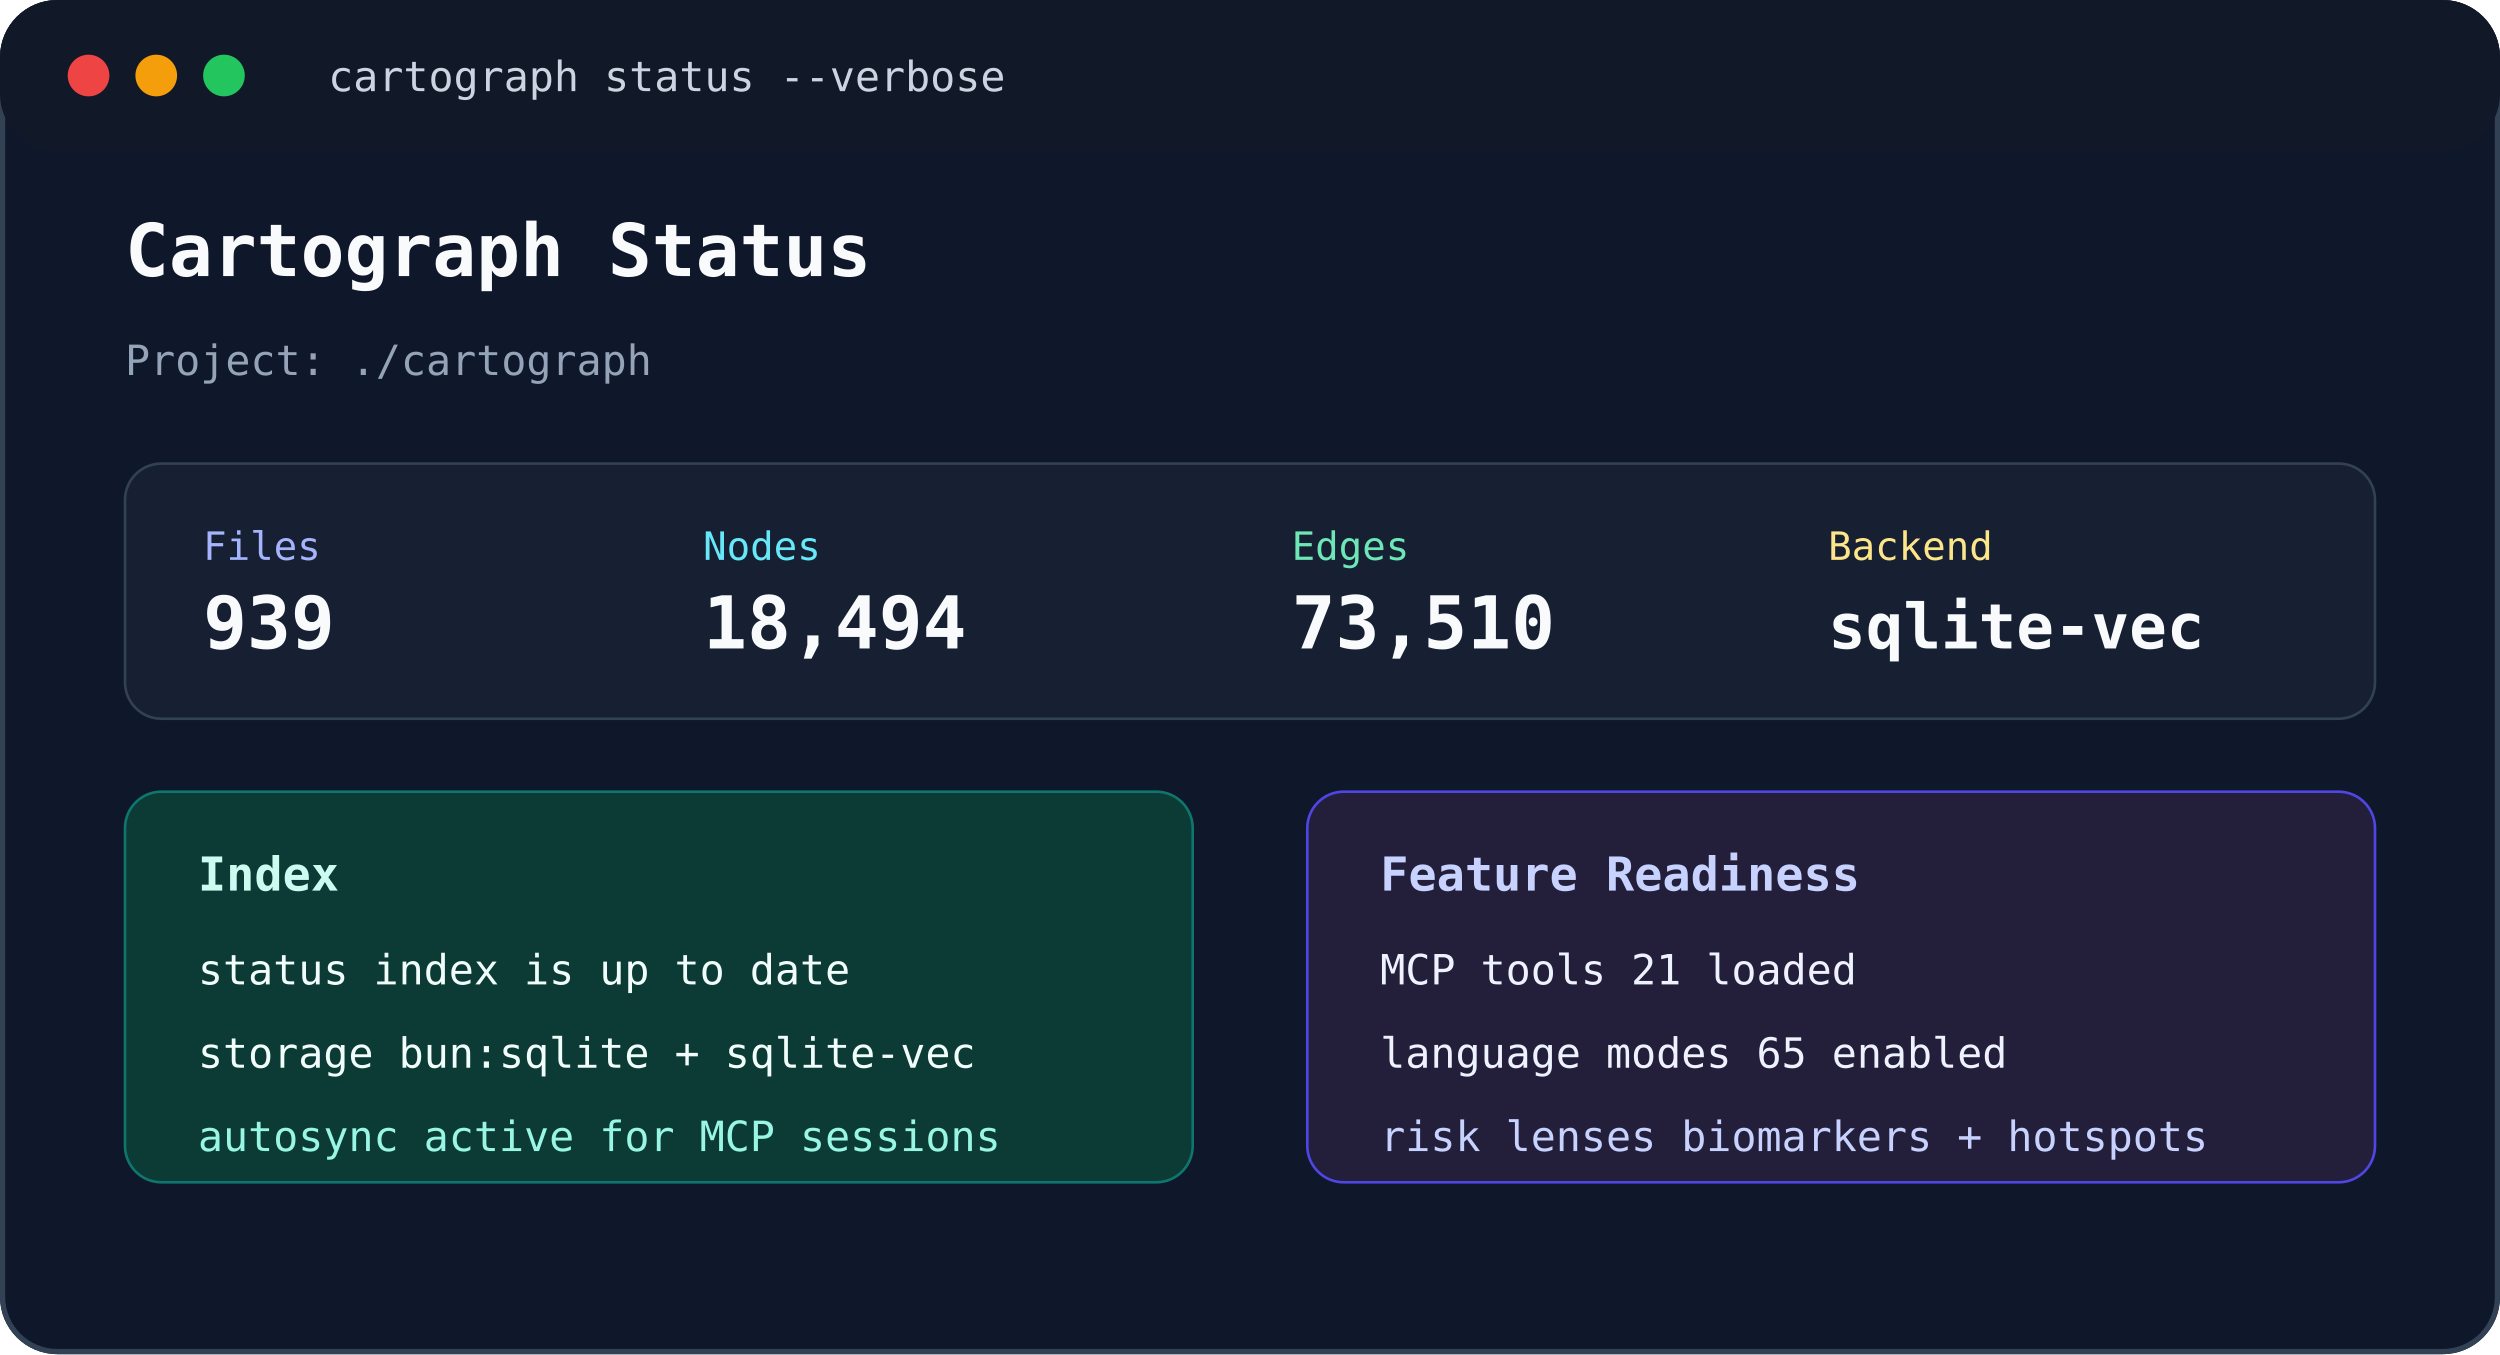
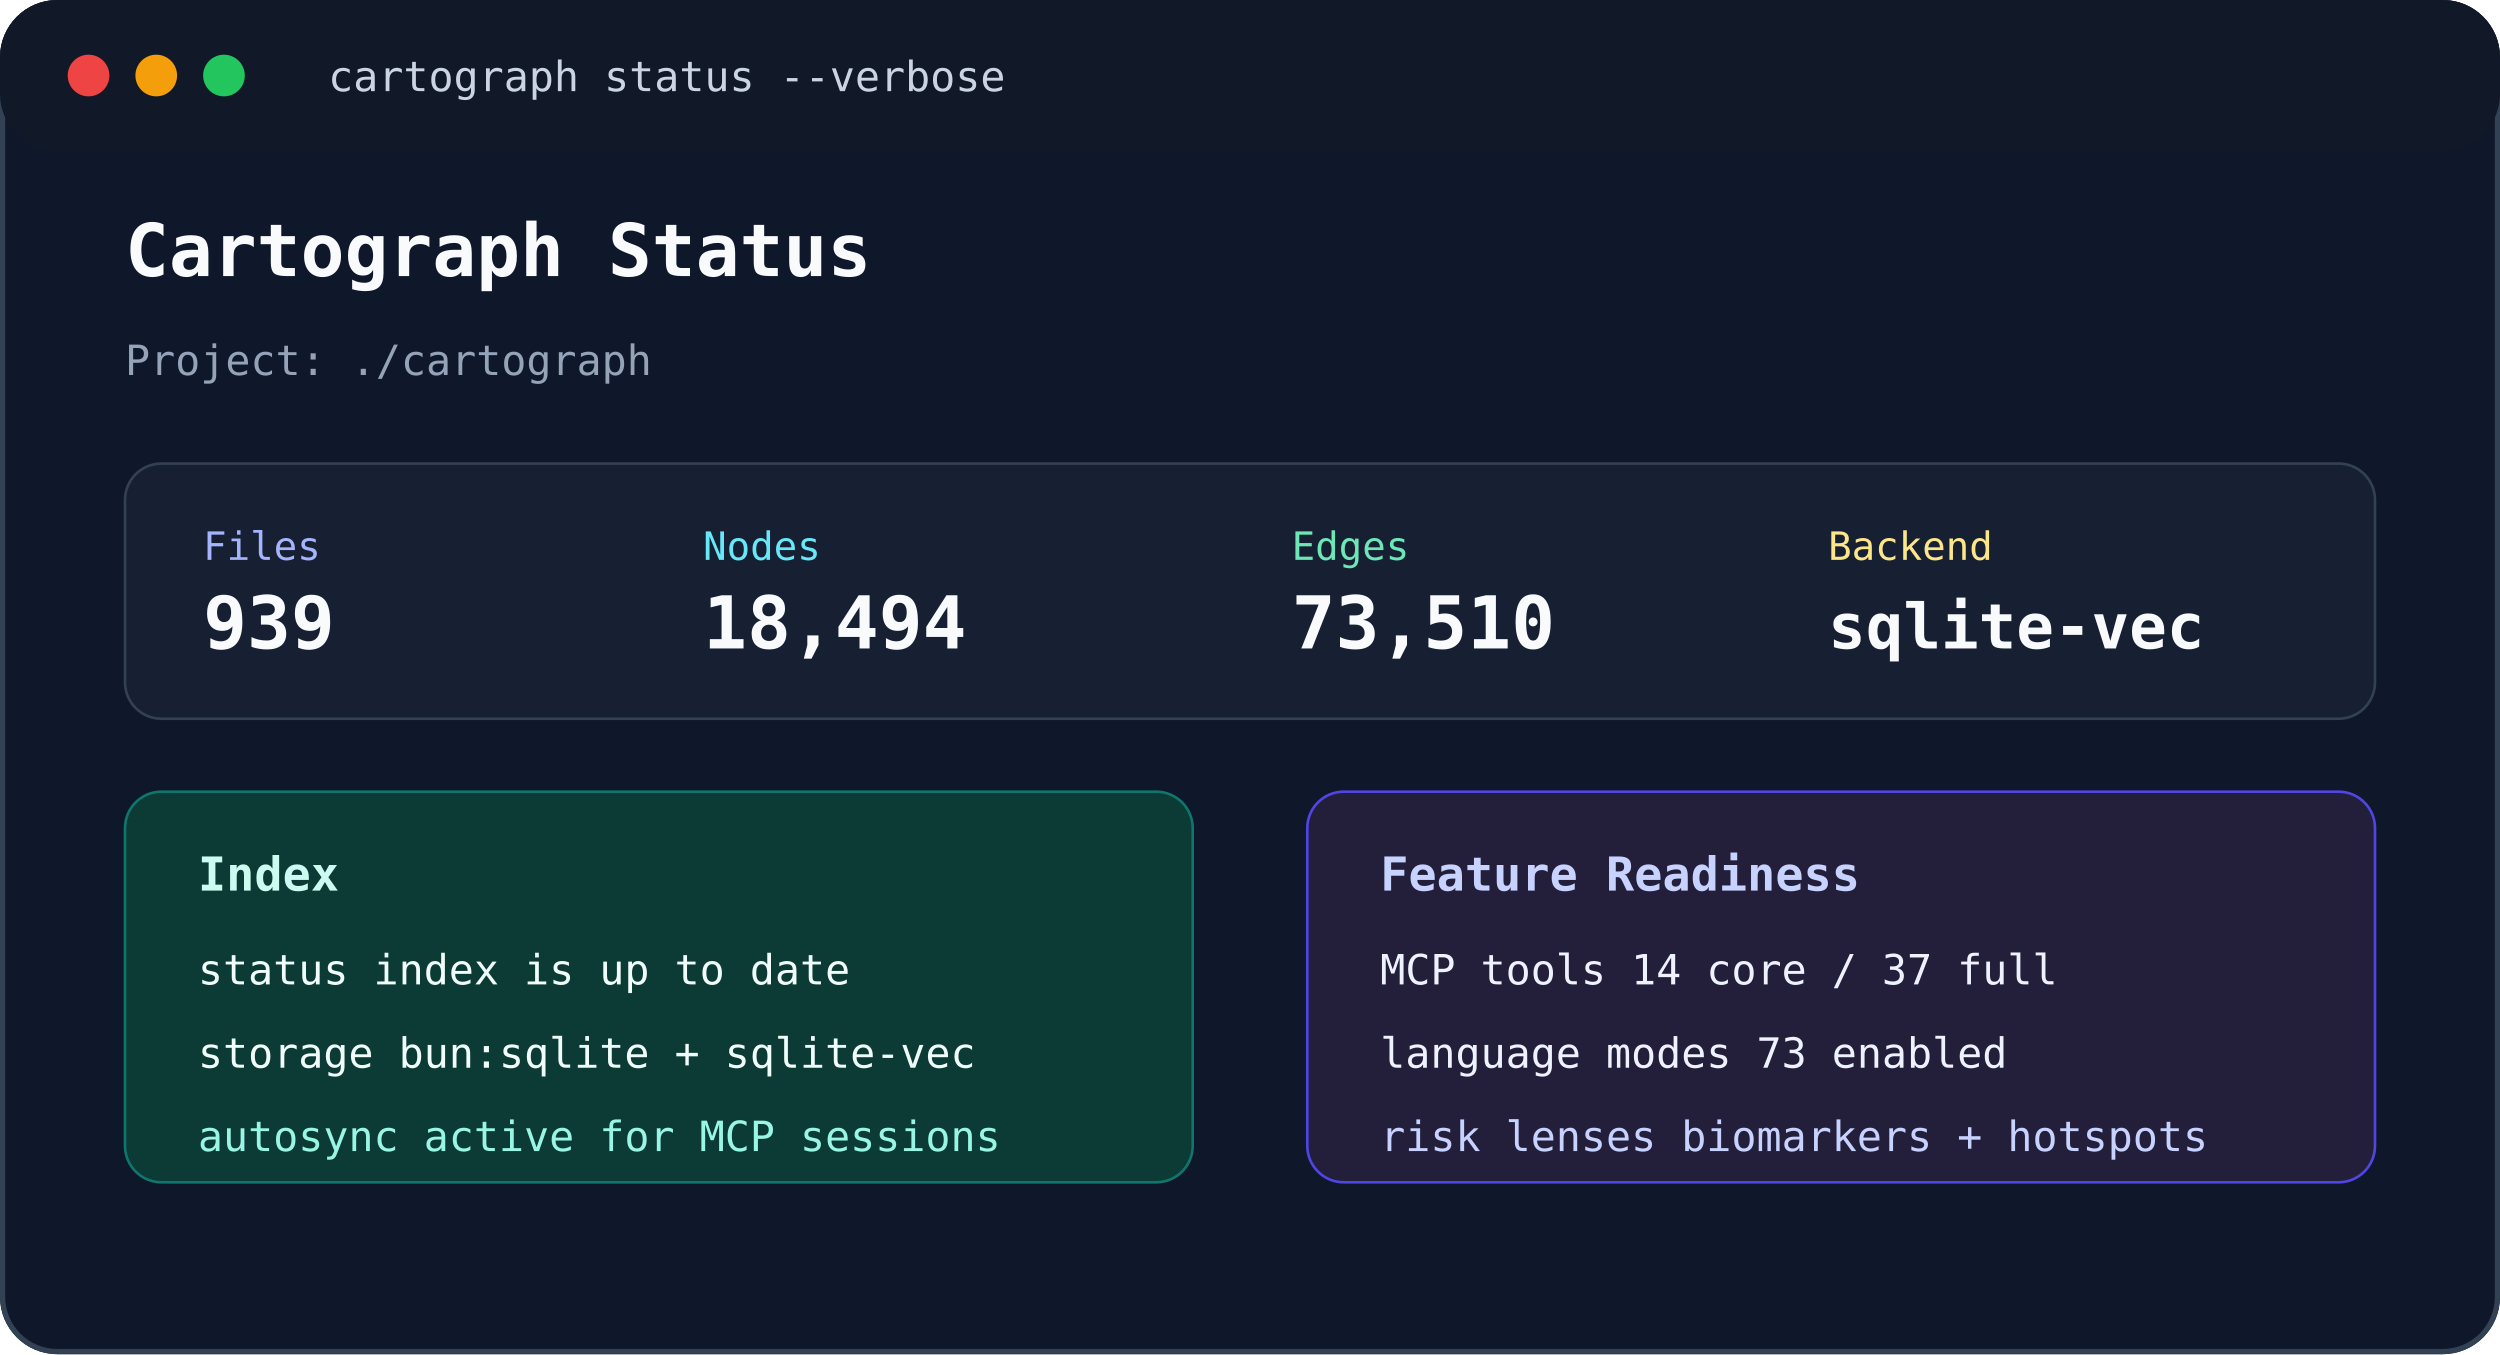
<svg xmlns="http://www.w3.org/2000/svg" width="960" height="520" viewBox="0 0 960 520" fill="none" role="img" aria-labelledby="title desc">
  <rect width="960" height="520" rx="22" fill="#0f172a" />
  <rect x="1" y="1" width="958" height="518" rx="21" stroke="#334155" stroke-width="2" />
  <rect x="0" y="0" width="960" height="58" rx="22" fill="#111827" />
  <circle cx="34" cy="29" r="8" fill="#ef4444" />
  <circle cx="60" cy="29" r="8" fill="#f59e0b" />
  <circle cx="86" cy="29" r="8" fill="#22c55e" />
  <text x="126" y="35" fill="#cbd5e1" font-family="Menlo, Consolas, monospace" font-size="16">cartograph status --verbose</text>
  <text x="48" y="106" fill="#f8fafc" font-family="Menlo, Consolas, monospace" font-size="28" font-weight="700">Cartograph Status</text>
  <text x="48" y="144" fill="#94a3b8" font-family="Menlo, Consolas, monospace" font-size="16">Project: ./cartograph</text>
  <rect x="48" y="178" width="864" height="98" rx="14" fill="#172033" stroke="#334155" />
  <text x="78" y="215" fill="#a5b4fc" font-family="Menlo, Consolas, monospace" font-size="15">Files</text>
  <text x="78" y="249" fill="#f8fafc" font-family="Menlo, Consolas, monospace" font-size="28" font-weight="700">939</text>
  <text x="270" y="215" fill="#67e8f9" font-family="Menlo, Consolas, monospace" font-size="15">Nodes</text>
  <text x="270" y="249" fill="#f8fafc" font-family="Menlo, Consolas, monospace" font-size="28" font-weight="700">18,494</text>
  <text x="496" y="215" fill="#6ee7b7" font-family="Menlo, Consolas, monospace" font-size="15">Edges</text>
  <text x="496" y="249" fill="#f8fafc" font-family="Menlo, Consolas, monospace" font-size="28" font-weight="700">73,510</text>
  <text x="702" y="215" fill="#fde68a" font-family="Menlo, Consolas, monospace" font-size="15">Backend</text>
  <text x="702" y="249" fill="#f8fafc" font-family="Menlo, Consolas, monospace" font-size="24" font-weight="700">sqlite-vec</text>
  <rect x="48" y="304" width="410" height="150" rx="14" fill="#0b3b34" stroke="#0f766e" />
  <text x="76" y="342" fill="#ccfbf1" font-family="Menlo, Consolas, monospace" font-size="18" font-weight="700">Index</text>
  <text x="76" y="378" fill="#f0fdfa" font-family="Menlo, Consolas, monospace" font-size="16">status    index is up to date</text>
  <text x="76" y="410" fill="#f0fdfa" font-family="Menlo, Consolas, monospace" font-size="16">storage   bun:sqlite + sqlite-vec</text>
  <text x="76" y="442" fill="#99f6e4" font-family="Menlo, Consolas, monospace" font-size="16">autosync  active for MCP sessions</text>
  <rect x="502" y="304" width="410" height="150" rx="14" fill="#231f3b" stroke="#4f46e5" />
  <text x="530" y="342" fill="#c7d2fe" font-family="Menlo, Consolas, monospace" font-size="18" font-weight="700">Feature Readiness</text>
-   <text x="530" y="378" fill="#eef2ff" font-family="Menlo, Consolas, monospace" font-size="16">MCP tools       21 loaded</text>
-   <text x="530" y="410" fill="#eef2ff" font-family="Menlo, Consolas, monospace" font-size="16">language modes  65 enabled</text>
+   <text x="530" y="378" fill="#eef2ff" font-family="Menlo, Consolas, monospace" font-size="16">MCP tools       14 core / 37 full</text>
+   <text x="530" y="410" fill="#eef2ff" font-family="Menlo, Consolas, monospace" font-size="16">language modes  73 enabled</text>
  <text x="530" y="442" fill="#c7d2fe" font-family="Menlo, Consolas, monospace" font-size="16">risk lenses     biomarkers + hotspots</text>
</svg>
